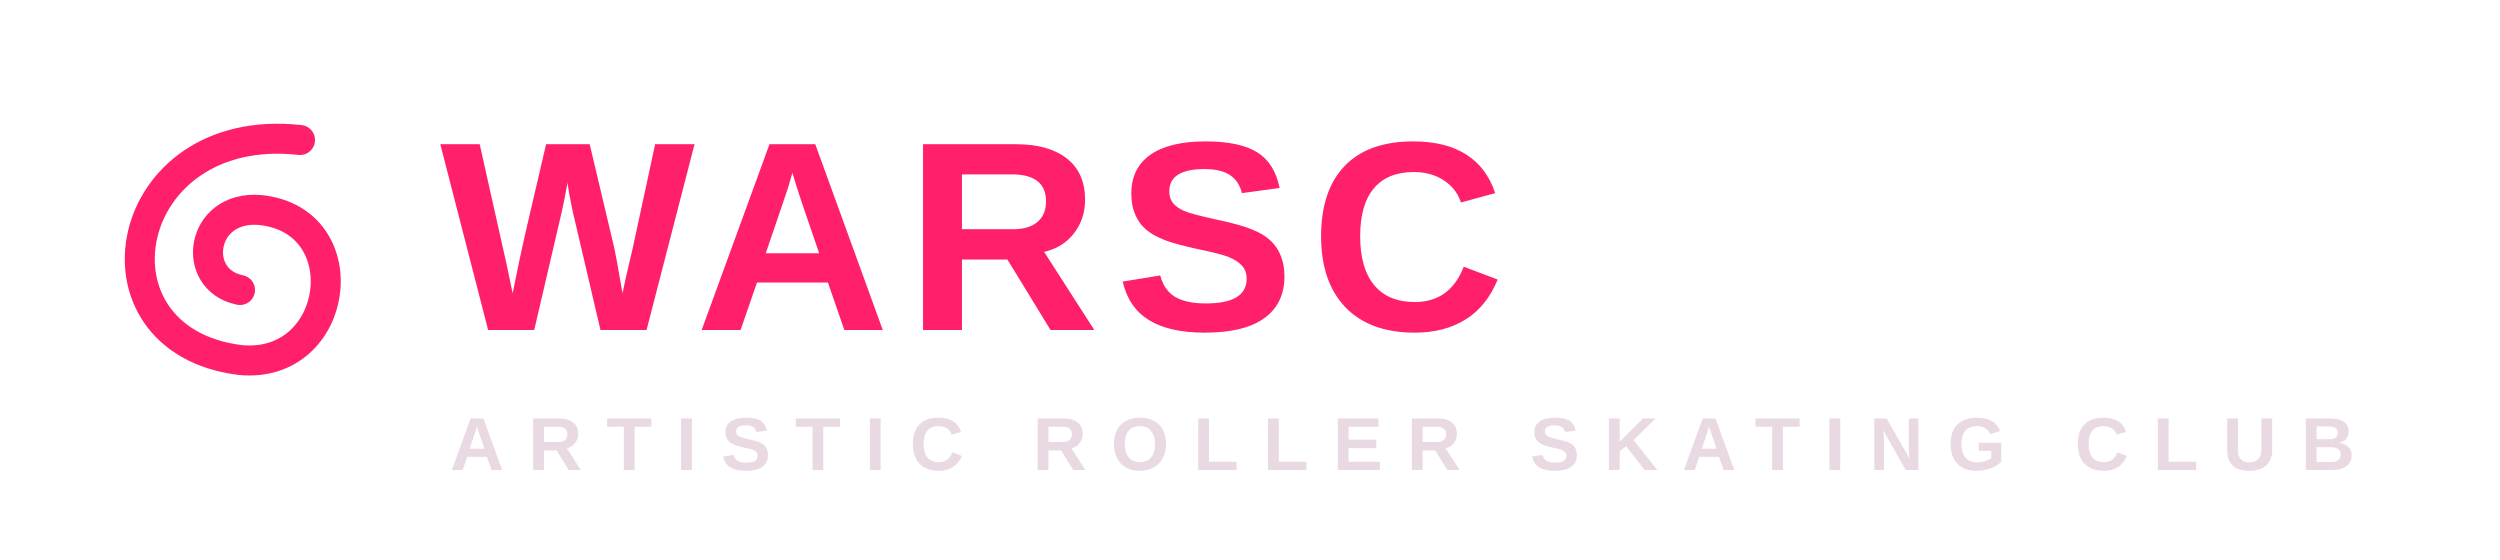
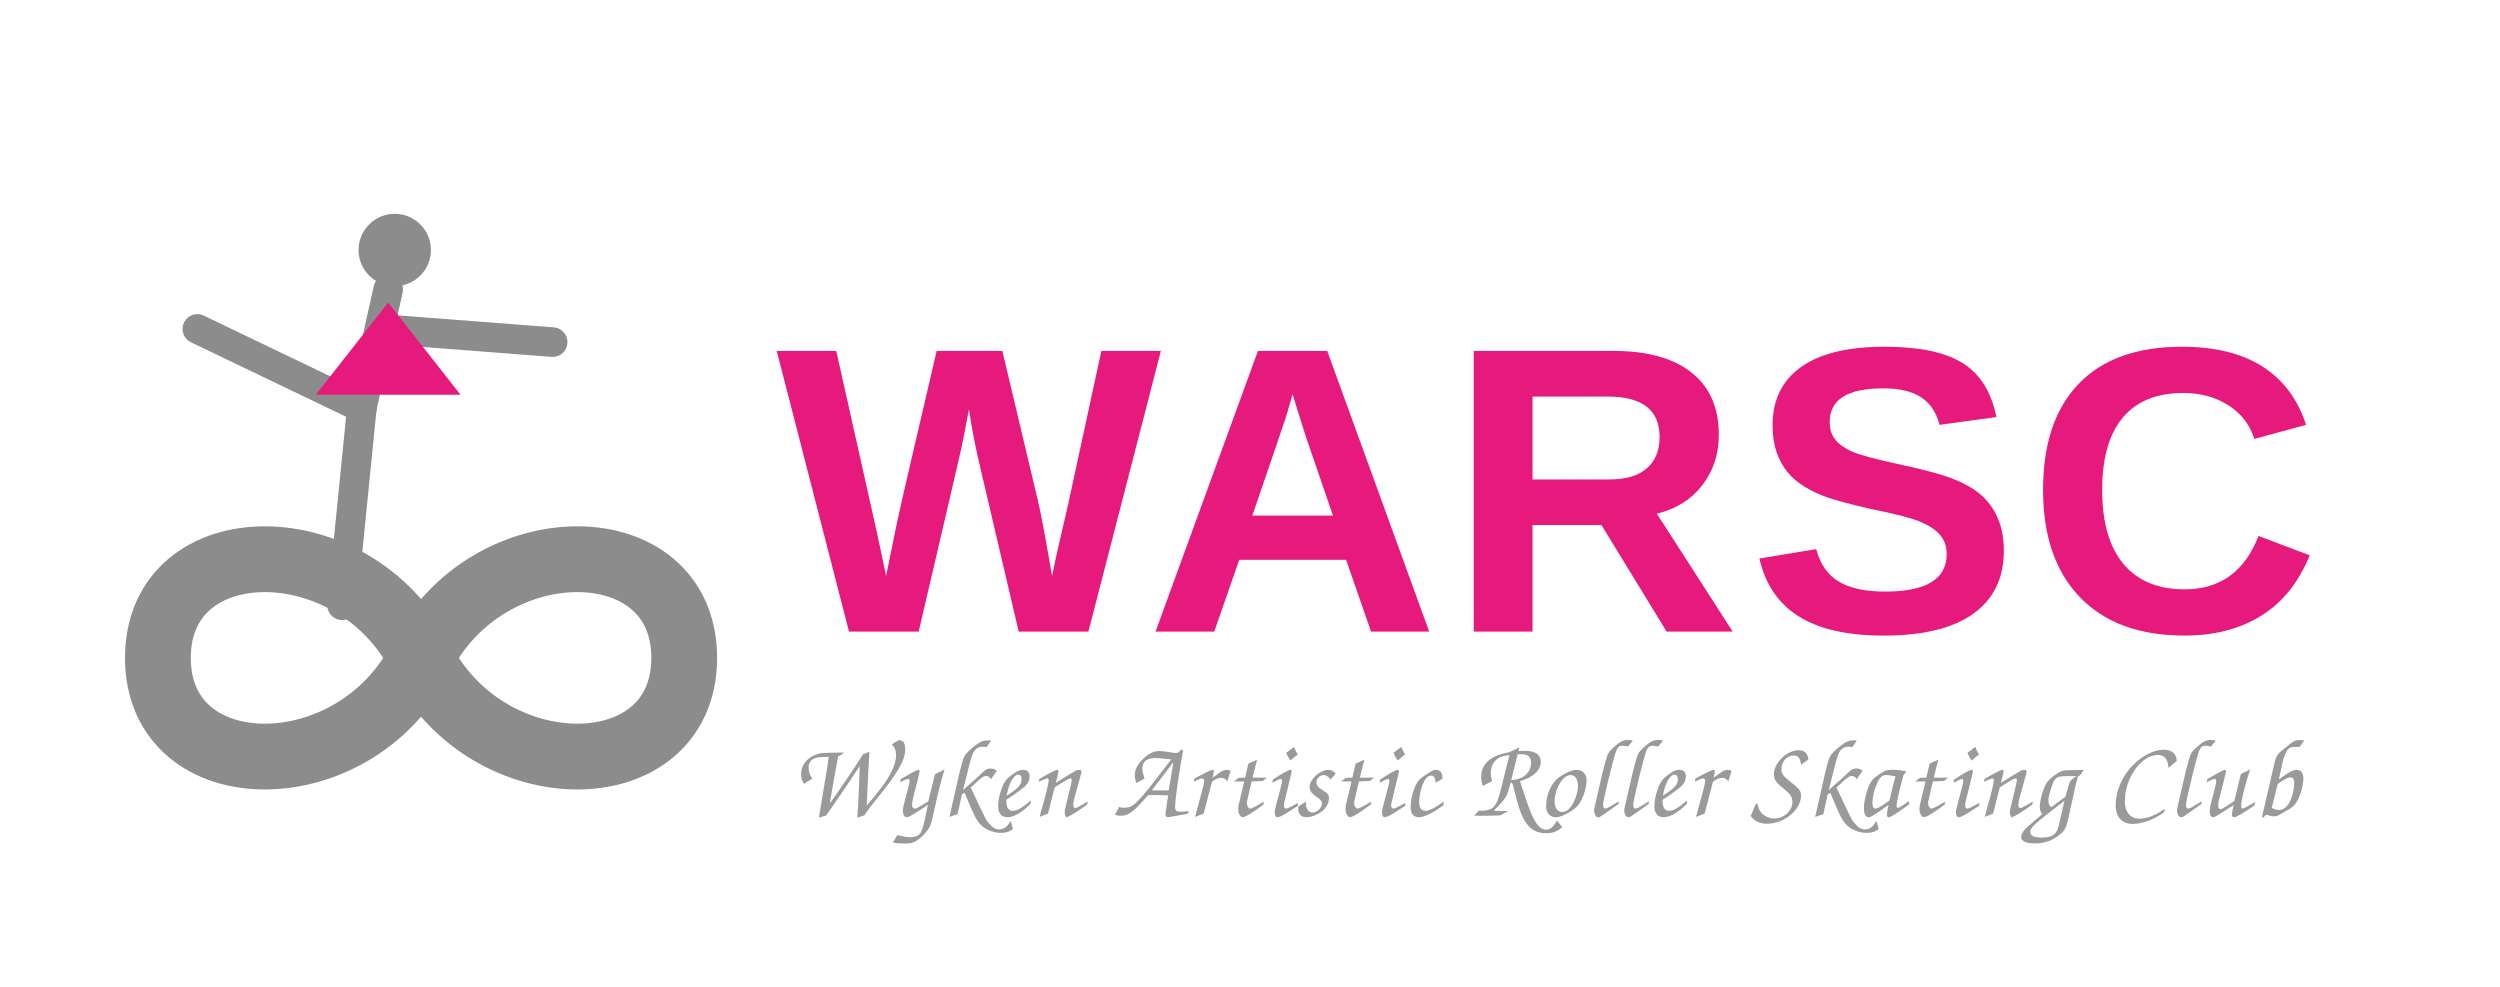
- <svg xmlns="http://www.w3.org/2000/svg" viewBox="0 0 250 56" role="img" aria-label="WARSC — Wyken Artistic Roller Skating Club">
-   <g fill="none" stroke="#ff1f6b" stroke-width="3" stroke-linecap="round">
-     <path d="M30 14 C 12 12, 8 34, 24 36 C 34 37, 36 22, 26 21 C 20 20.5, 19 28, 24 29" />
+ <svg xmlns="http://www.w3.org/2000/svg" viewBox="0 0 380 150" role="img" aria-label="WARSC — Wyken Artistic Roller Skating Club">
+   <path d="M24 100 C 24 80, 54 80, 64 100 C 74 120, 104 120, 104 100 C 104 80, 74 80, 64 100 C 54 120, 24 120, 24 100 Z" fill="none" stroke="#8c8c8c" stroke-width="10" stroke-linecap="round" stroke-linejoin="round" />
+   <g stroke="#8c8c8c" stroke-width="4.5" stroke-linecap="round" fill="none">
+     <line x1="52" y1="92" x2="55" y2="62" />
+     <line x1="55" y1="62" x2="59" y2="44" />
+     <line x1="58" y1="50" x2="84" y2="52" />
+     <line x1="55" y1="62" x2="30" y2="50" />
  </g>
-   <text x="44" y="33" font-family="'Segoe UI', Arial, sans-serif" font-size="27" font-weight="800" fill="#ff1f6b" letter-spacing="1.5">WARSC</text>
-   <text x="45" y="47" font-family="'Segoe UI', Arial, sans-serif" font-size="7.5" font-weight="700" fill="#e9d9e3" letter-spacing="2.4">ARTISTIC ROLLER SKATING CLUB</text>
+   <circle cx="60" cy="38" r="5.5" fill="#8c8c8c" />
+   <path d="M48 60 L70 60 L59 46 Z" fill="#e6197d" />
+   <text x="118" y="96" font-family="'Segoe UI', Arial, sans-serif" font-size="62" font-weight="800" fill="#e6197d" letter-spacing="1">WARSC</text>
+   <text x="120" y="124" font-family="'Segoe Script','Brush Script MT','Comic Sans MS',cursive" font-style="italic" font-size="17" fill="#9a9a9a" letter-spacing="0.5">Wyken Artistic Roller Skating Club</text>
</svg>
